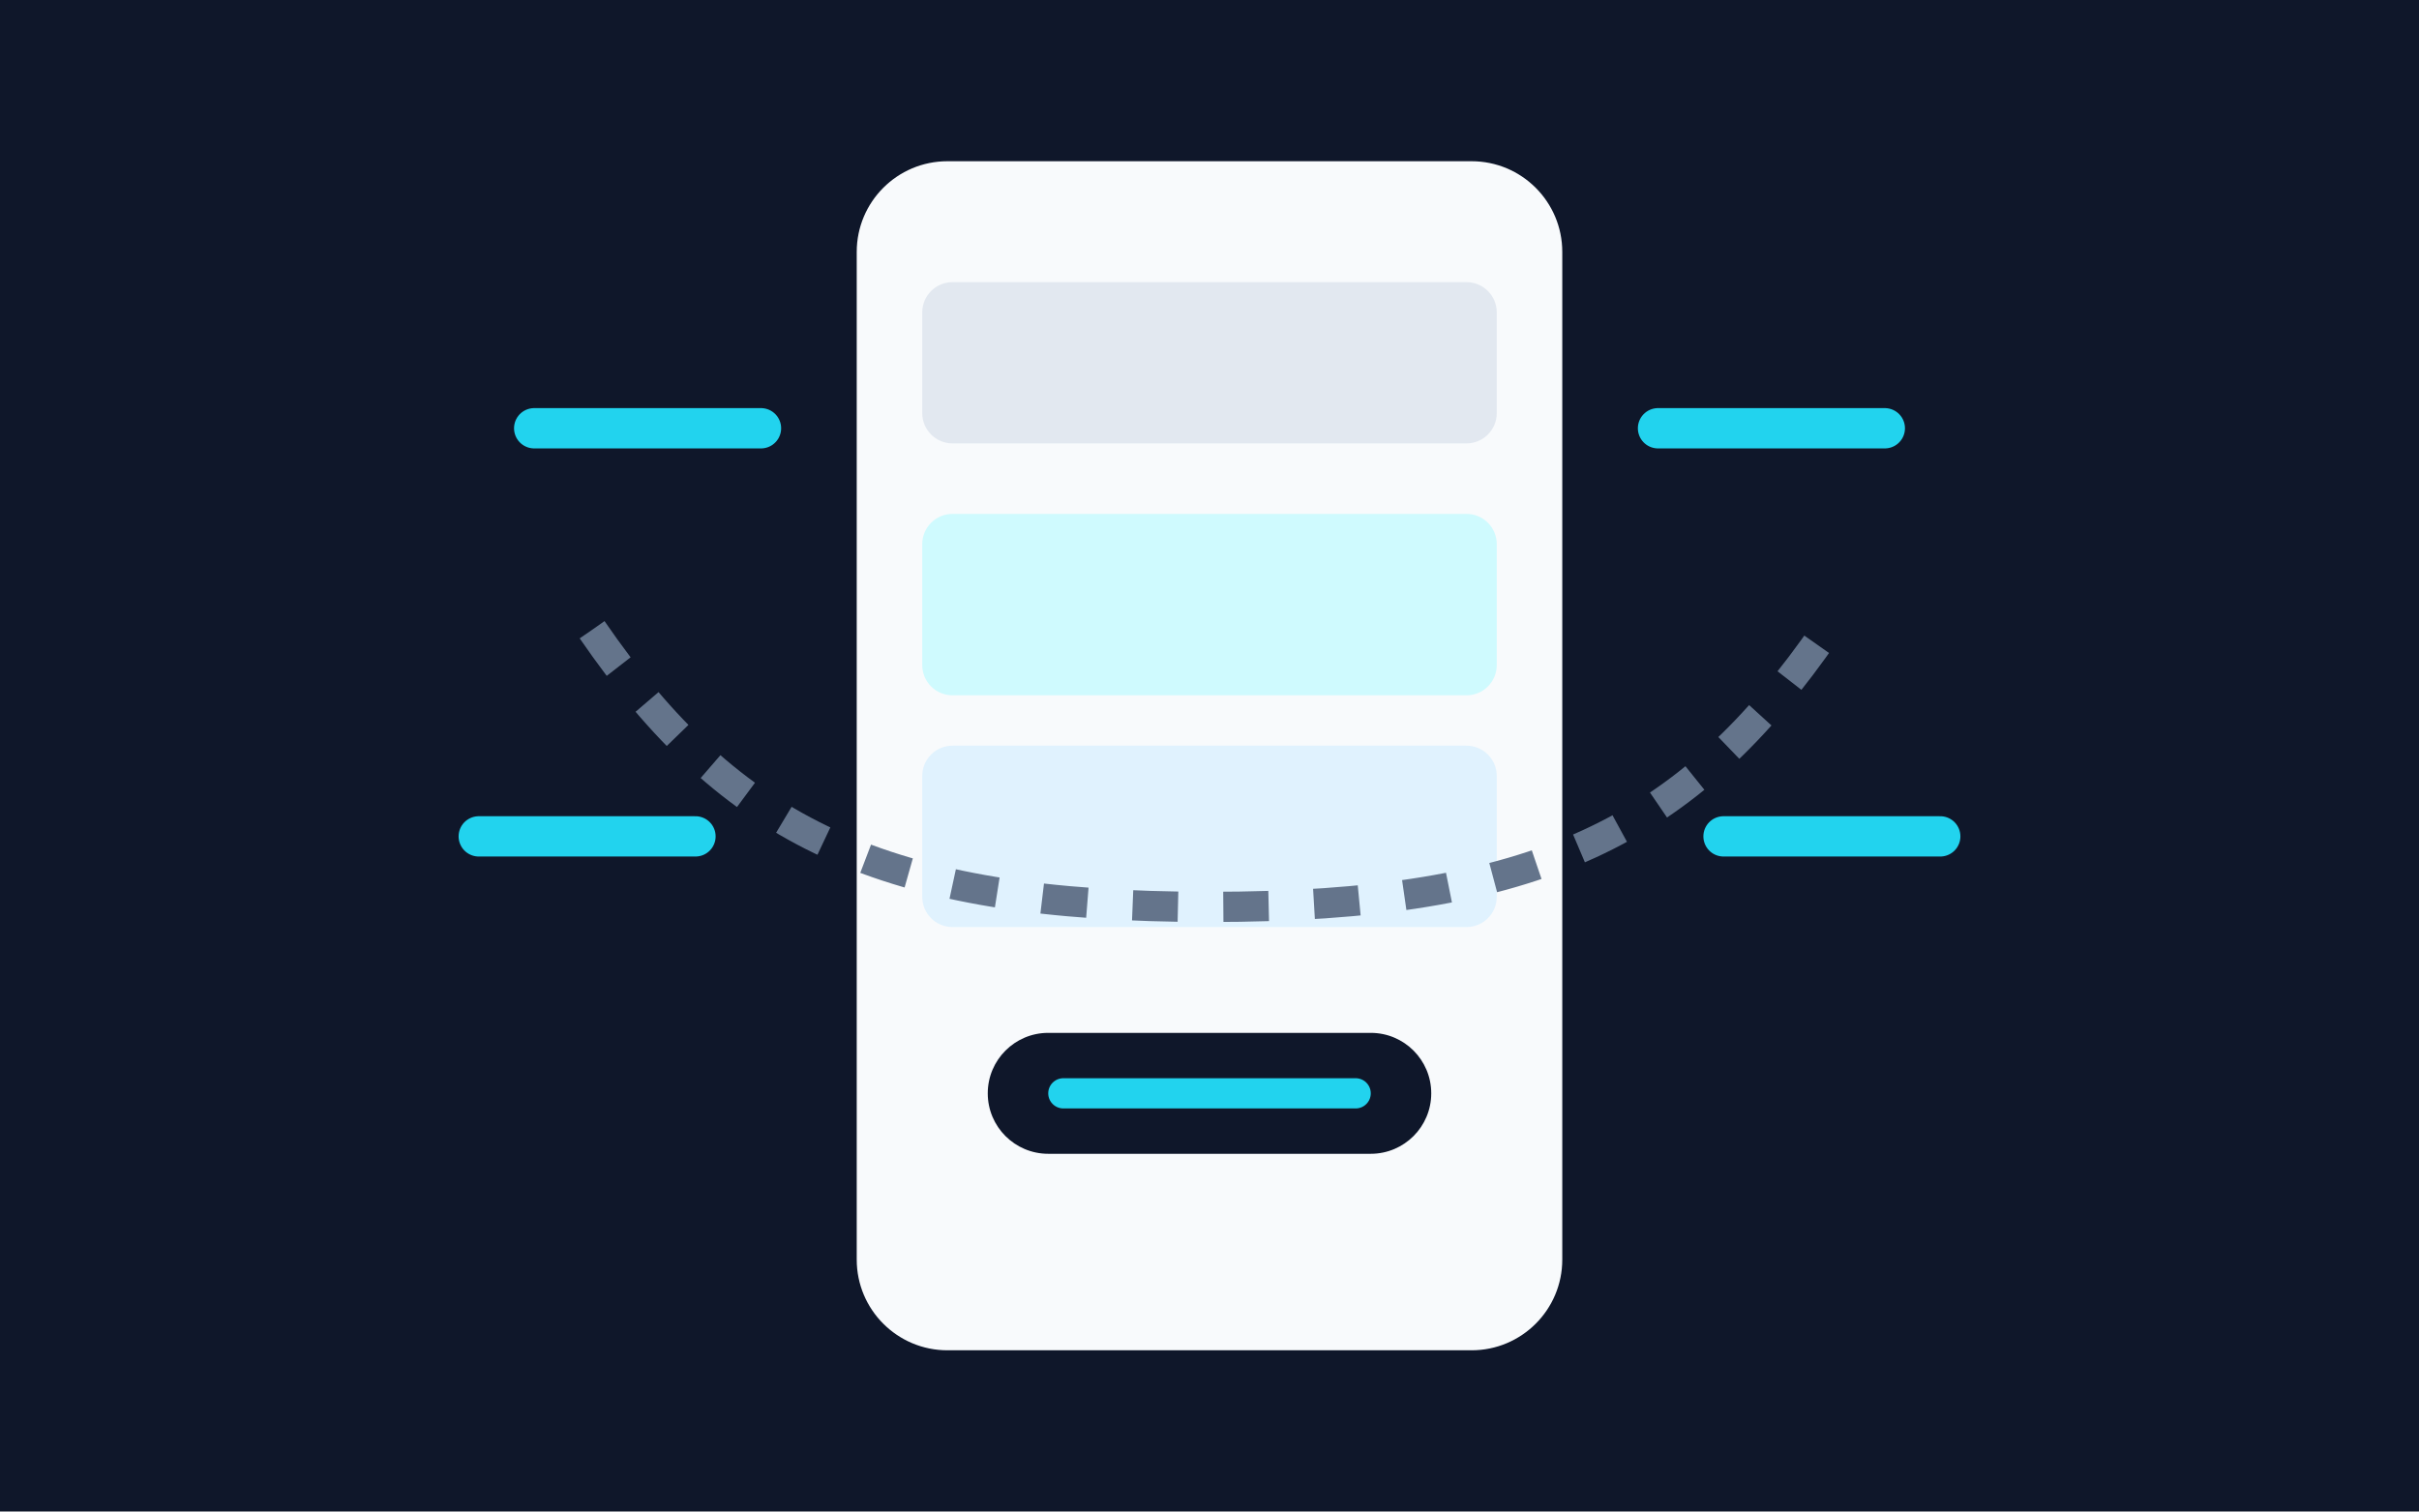
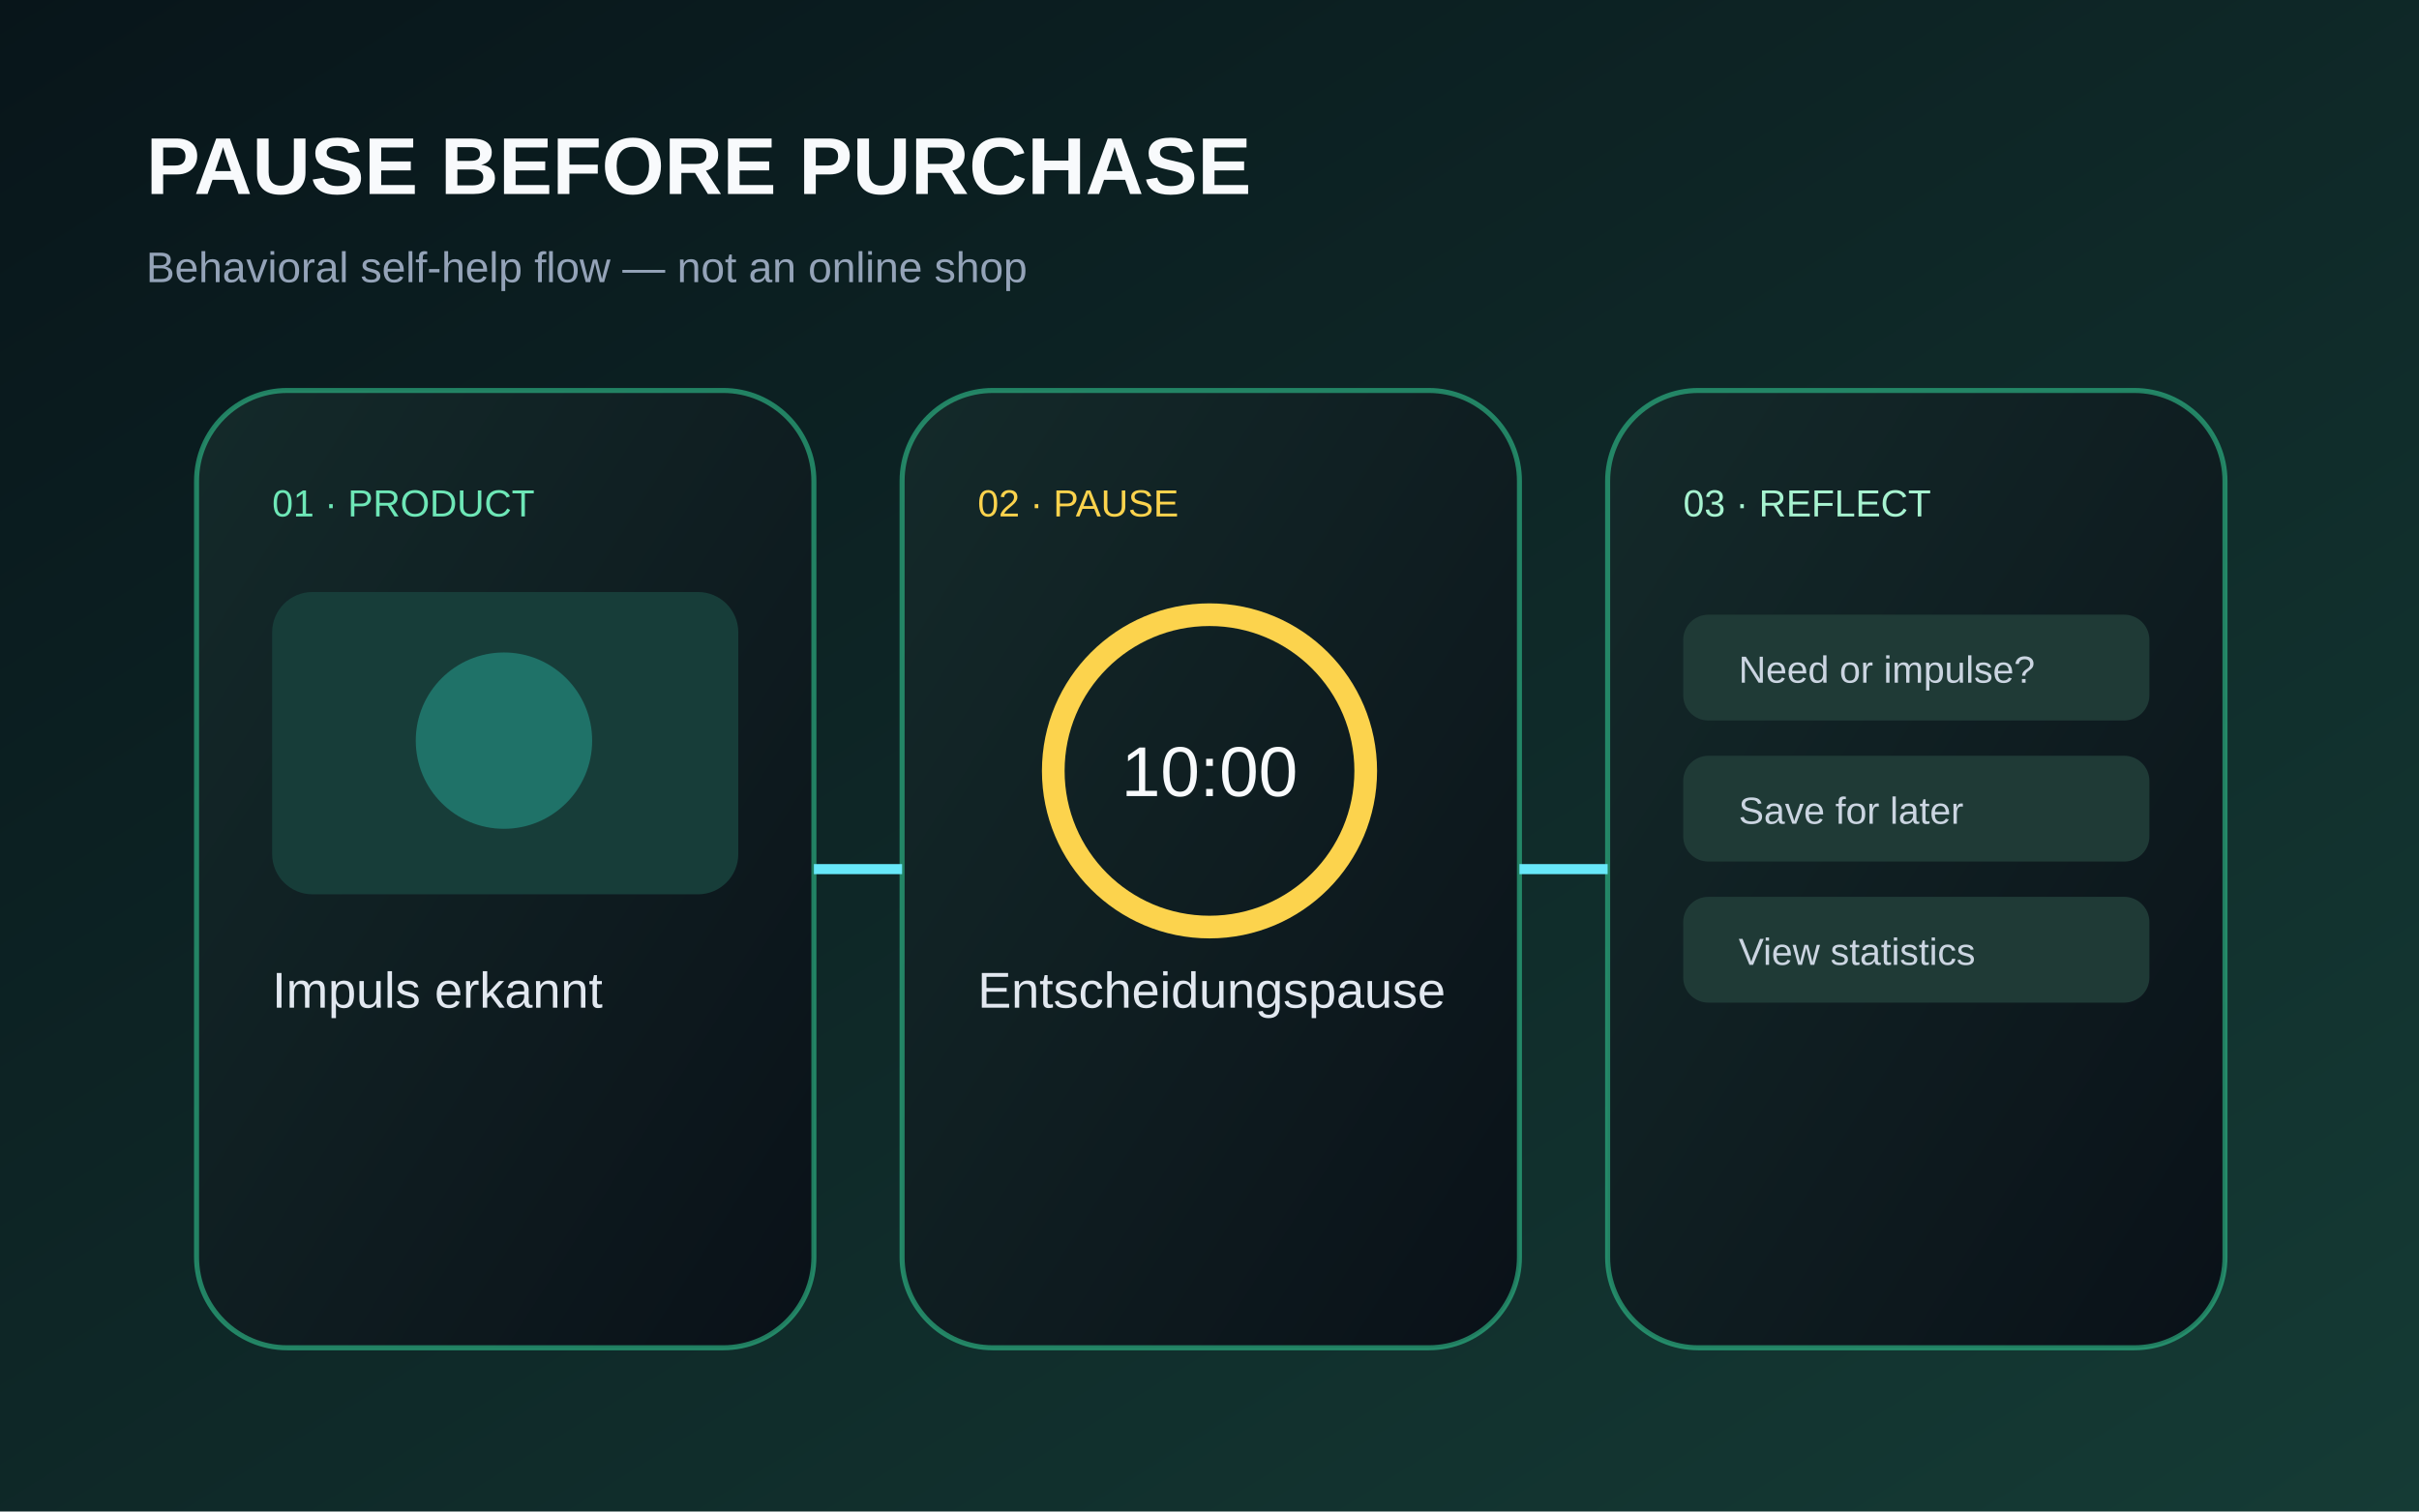
- <svg xmlns="http://www.w3.org/2000/svg" viewBox="0 0 960 600" role="img" aria-labelledby="title desc">
-   <rect width="960" height="600" fill="#0f172a" />
-   <rect x="340" y="64" width="280" height="472" rx="36" fill="#f8fafc" />
-   <rect x="366" y="112" width="228" height="64" rx="12" fill="#e2e8f0" />
-   <rect x="366" y="204" width="228" height="72" rx="12" fill="#cffafe" />
-   <rect x="366" y="296" width="228" height="72" rx="12" fill="#e0f2fe" />
-   <rect x="392" y="410" width="176" height="48" rx="24" fill="#0f172a" />
-   <path d="M422 434h116" stroke="#22d3ee" stroke-width="12" stroke-linecap="round" />
-   <path d="M212 170h90M658 170h90M190 332h86M684 332h86" stroke="#22d3ee" stroke-width="16" stroke-linecap="round" />
-   <path d="M235 250c55 80 115 110 245 110s190-30 245-110" stroke="#64748b" stroke-width="12" fill="none" stroke-dasharray="18 18" />
+ <svg xmlns="http://www.w3.org/2000/svg" viewBox="0 0 960 600" role="img" aria-labelledby="t d">
+   <defs>
+     <linearGradient id="b" x2="1" y2="1">
+       <stop stop-color="#08151a" />
+       <stop offset="1" stop-color="#153b35" />
+     </linearGradient>
+     <linearGradient id="p" y2="1">
+       <stop stop-color="#142a2a" />
+       <stop offset="1" stop-color="#0a1118" />
+     </linearGradient>
+   </defs>
+   <rect width="960" height="600" fill="url(#b)" />
+   <text x="58" y="77" fill="#f8fafc" font-family="Arial" font-size="32" font-weight="700">PAUSE BEFORE PURCHASE</text>
+   <text x="58" y="112" fill="#94a3b8" font-family="Arial" font-size="17">Behavioral self-help flow — not an online shop</text>
+   <g fill="url(#p)" stroke="#34d399" stroke-opacity=".55" stroke-width="2">
+     <rect x="78" y="155" width="245" height="380" rx="36" />
+     <rect x="358" y="155" width="245" height="380" rx="36" />
+     <rect x="638" y="155" width="245" height="380" rx="36" />
+   </g>
+   <g font-family="Arial">
+     <text x="108" y="205" fill="#6ee7b7" font-size="15">01 · PRODUCT</text>
+     <rect x="108" y="235" width="185" height="120" rx="16" fill="#173d39" />
+     <circle cx="200" cy="294" r="35" fill="#2dd4bf" opacity=".35" />
+     <text x="108" y="400" fill="#e2e8f0" font-size="20">Impuls erkannt</text>
+     <text x="388" y="205" fill="#fcd34d" font-size="15">02 · PAUSE</text>
+     <circle cx="480" cy="306" r="62" fill="none" stroke="#fcd34d" stroke-width="9" />
+     <text x="480" y="316" fill="#f8fafc" font-size="28" text-anchor="middle">10:00</text>
+     <text x="388" y="400" fill="#e2e8f0" font-size="20">Entscheidungspause</text>
+     <text x="668" y="205" fill="#a7f3d0" font-size="15">03 · REFLECT</text>
+     <g fill="#1f3a36">
+       <rect x="668" y="244" width="185" height="42" rx="10" />
+       <rect x="668" y="300" width="185" height="42" rx="10" />
+       <rect x="668" y="356" width="185" height="42" rx="10" />
+     </g>
+     <text x="690" y="271" fill="#cbd5e1" font-size="15">Need or impulse?</text>
+     <text x="690" y="327" fill="#cbd5e1" font-size="15">Save for later</text>
+     <text x="690" y="383" fill="#cbd5e1" font-size="15">View statistics</text>
+   </g>
+   <path d="M323 345h35m245 0h35" stroke="#67e8f9" stroke-width="4" />
</svg>
